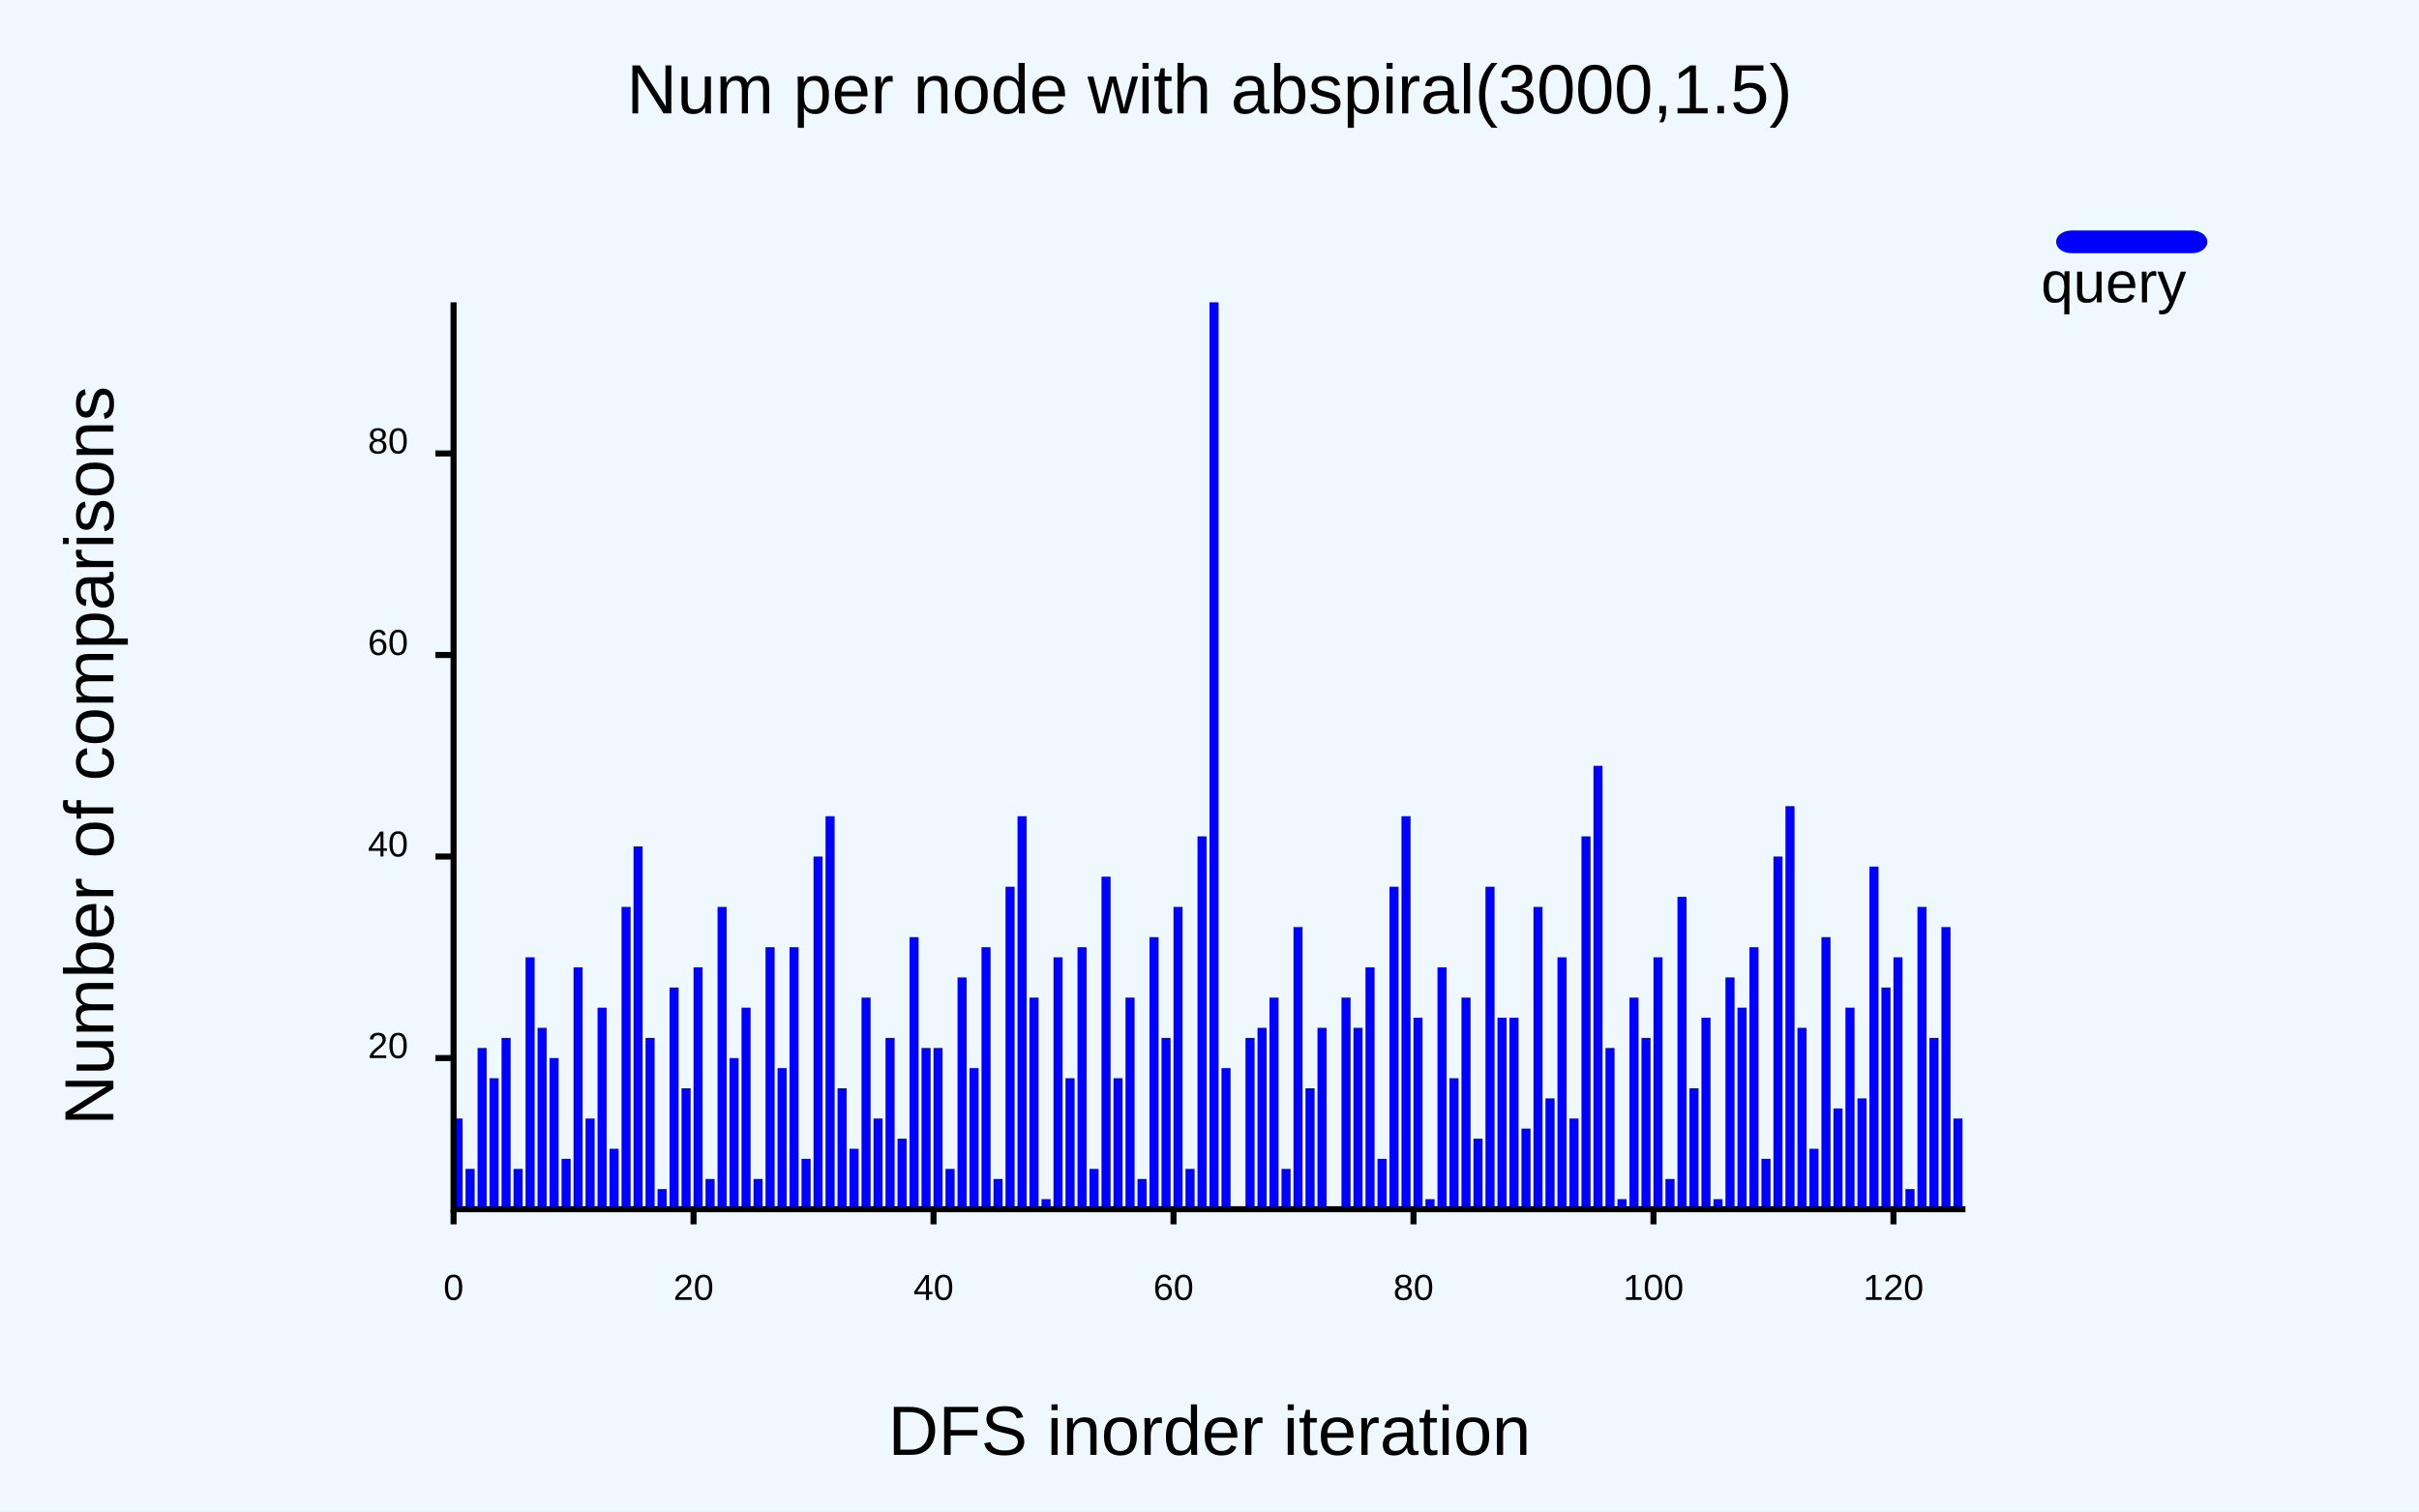
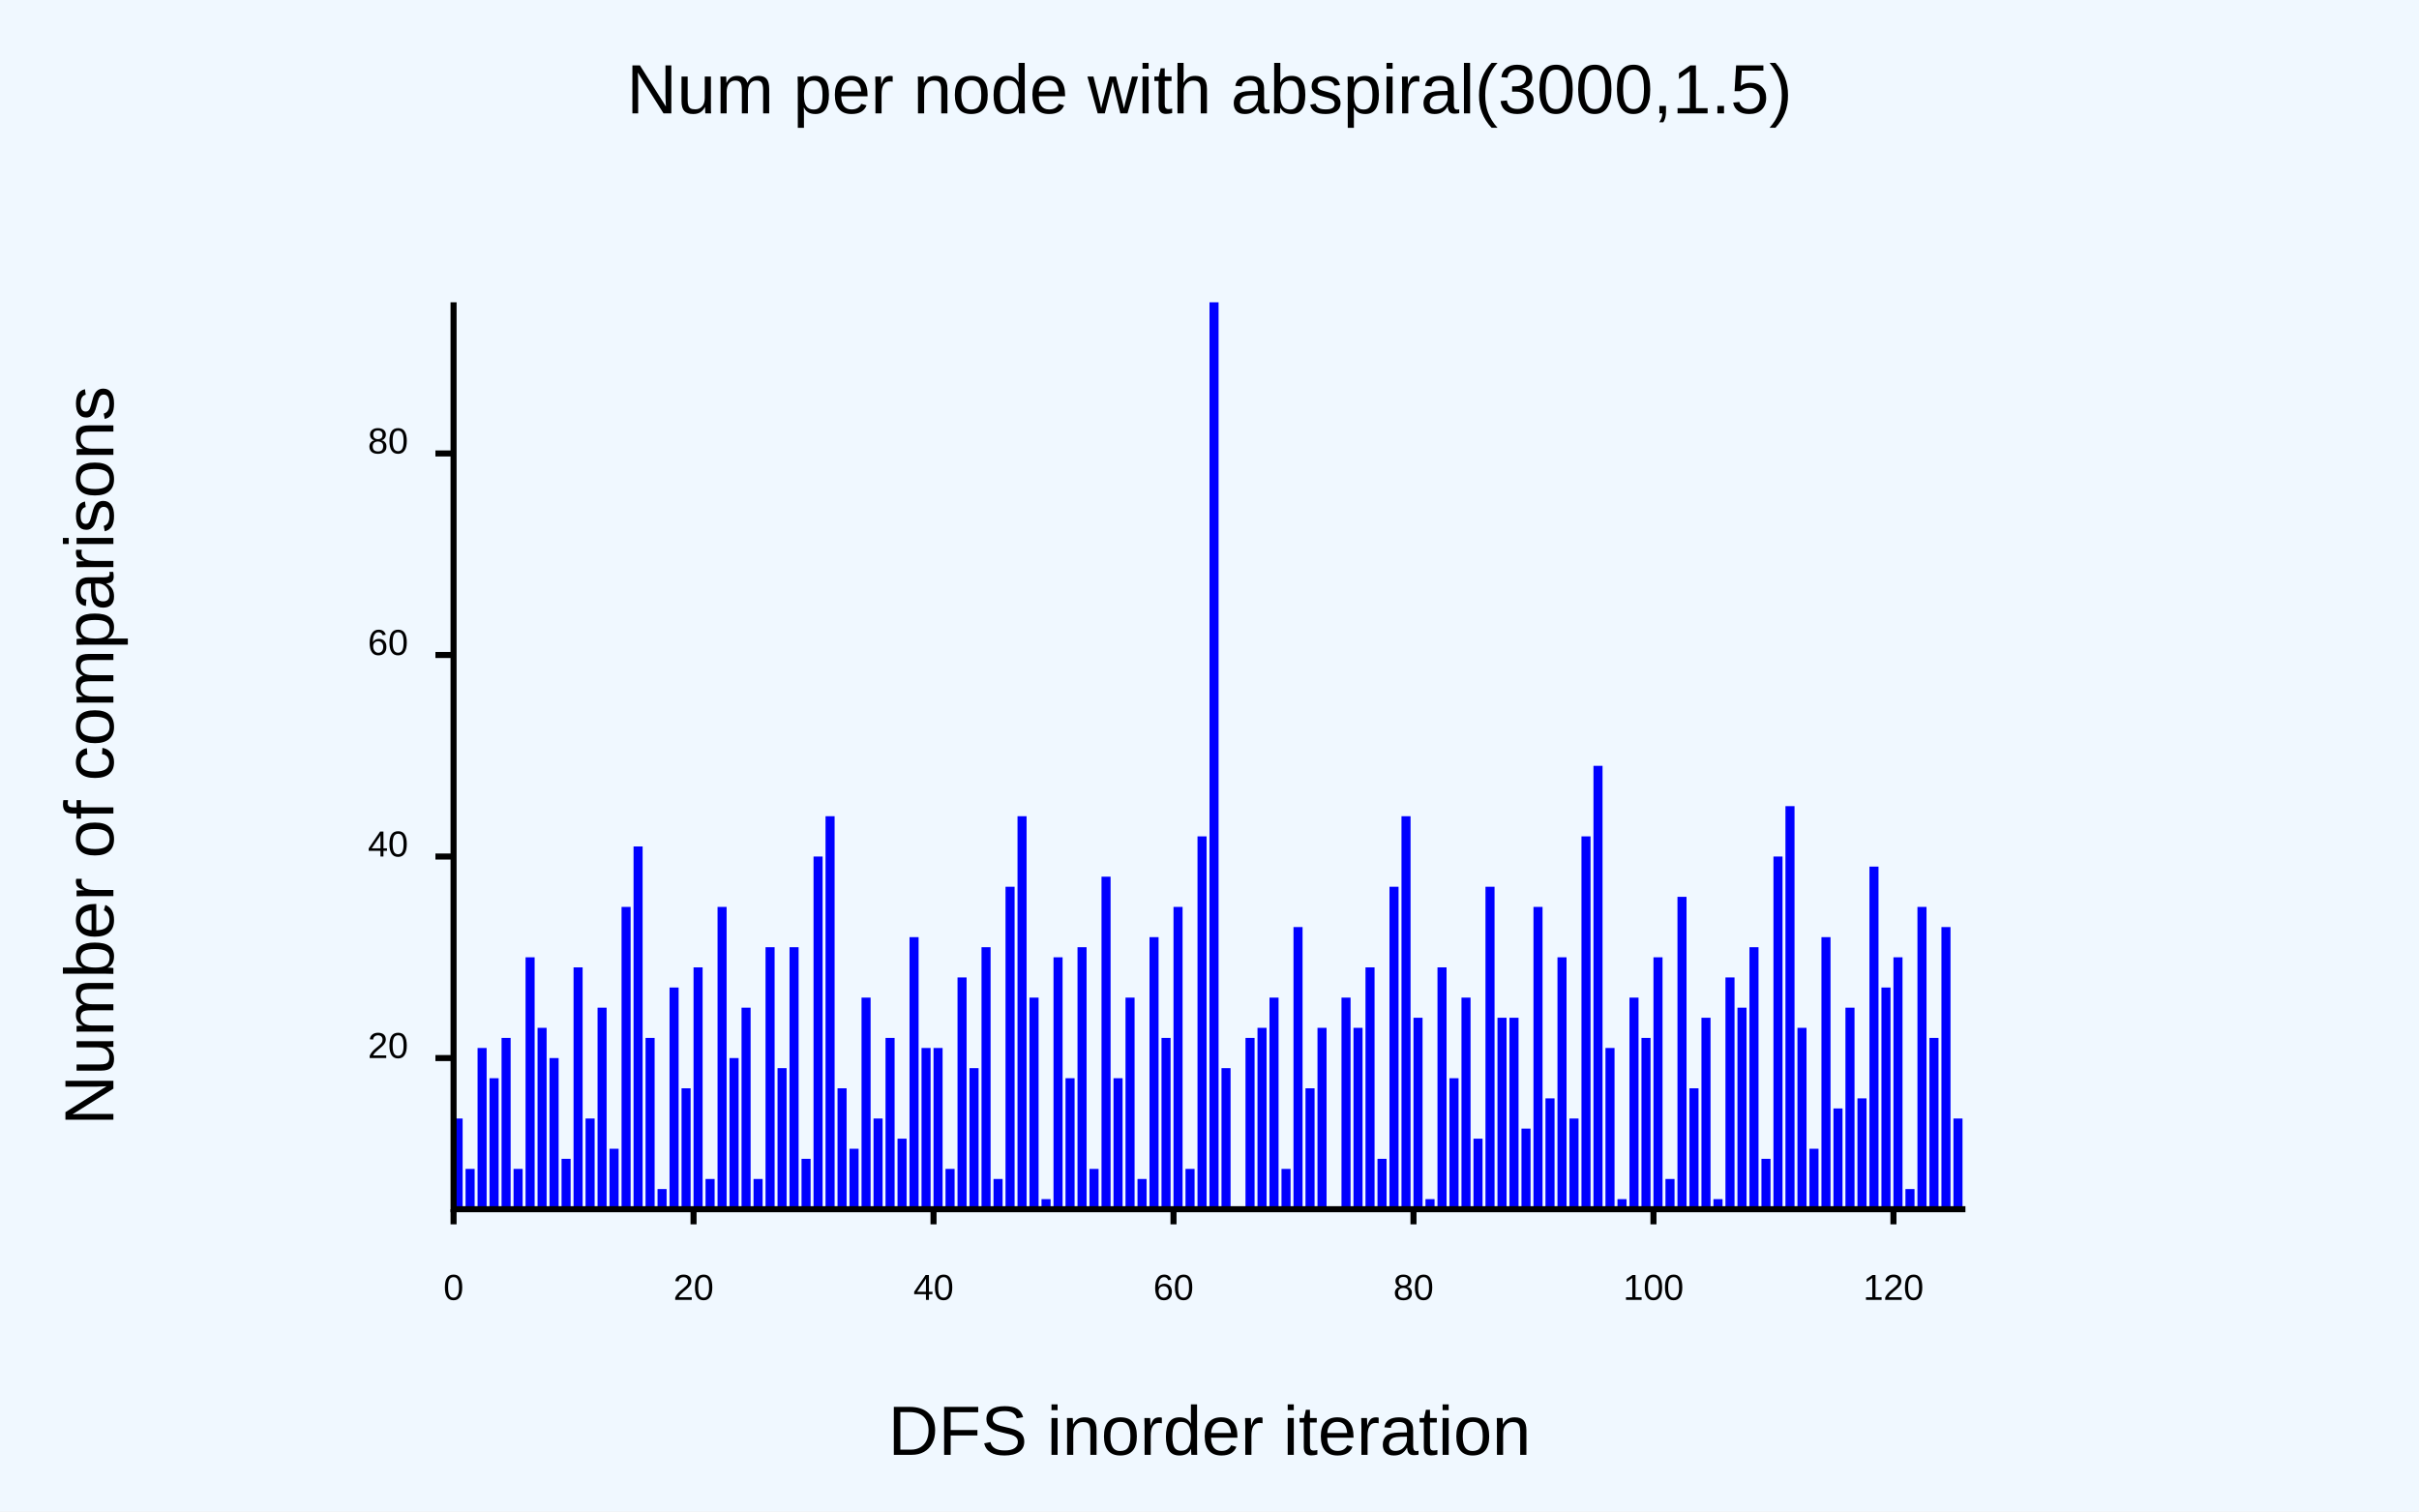
<svg xmlns="http://www.w3.org/2000/svg" class="poloto" width="800" height="500" viewBox="0 0 800 500">
  <style>.poloto {
                    font-family: "Arial";
                    stroke-width:2;
                    }
                    .poloto_text{fill: var(--poloto_fg_color,black);  }
                    .poloto_axis_lines{stroke: var(--poloto_fg_color,black);stoke-width:3;fill:none}
                    .poloto_background{fill: var(--poloto_bg_color,aliceblue); }
                    .poloto0stroke{stroke:  var(--poloto_color0,blue); }
                    .poloto1stroke{stroke:  var(--poloto_color1,red); }
                    .poloto2stroke{stroke:  var(--poloto_color2,green); }
                    .poloto3stroke{stroke:  var(--poloto_color3,gold); }
                    .poloto4stroke{stroke:  var(--poloto_color4,aqua); }
                    .poloto5stroke{stroke:  var(--poloto_color5,brown); }
                    .poloto6stroke{stroke:  var(--poloto_color6,lime); }
                    .poloto7stroke{stroke:  var(--poloto_color7,chocolate); }
                    .poloto0fill{fill:var(--poloto_color0,blue);}
                    .poloto1fill{fill:var(--poloto_color1,red);}
                    .poloto2fill{fill:var(--poloto_color2,green);}
                    .poloto3fill{fill:var(--poloto_color3,gold);}
                    .poloto4fill{fill:var(--poloto_color4,aqua);}
                    .poloto5fill{fill:var(--poloto_color5,brown);}
                    .poloto6fill{fill:var(--poloto_color6,lime);}
                    .poloto7fill{fill:var(--poloto_color7,chocolate);}</style>
  <rect class="poloto_background" fill="white" x="0" y="0" width="800" height="500" />
  <line class="poloto_axis_lines" stroke="black" x1="150" x2="150" y1="400" y2="405" />
  <text class="poloto_text" alignment-baseline="start" text-anchor="middle" x="150" y="430">0</text>
  <line class="poloto_axis_lines" stroke="black" x1="229.365" x2="229.365" y1="400" y2="405" />
  <text class="poloto_text" alignment-baseline="start" text-anchor="middle" x="229.365" y="430">20</text>
  <line class="poloto_axis_lines" stroke="black" x1="308.73" x2="308.73" y1="400" y2="405" />
  <text class="poloto_text" alignment-baseline="start" text-anchor="middle" x="308.73" y="430">40</text>
  <line class="poloto_axis_lines" stroke="black" x1="388.095" x2="388.095" y1="400" y2="405" />
  <text class="poloto_text" alignment-baseline="start" text-anchor="middle" x="388.095" y="430">60</text>
  <line class="poloto_axis_lines" stroke="black" x1="467.46" x2="467.46" y1="400" y2="405" />
  <text class="poloto_text" alignment-baseline="start" text-anchor="middle" x="467.46" y="430">80</text>
  <line class="poloto_axis_lines" stroke="black" x1="546.825" x2="546.825" y1="400" y2="405" />
  <text class="poloto_text" alignment-baseline="start" text-anchor="middle" x="546.825" y="430">100</text>
  <line class="poloto_axis_lines" stroke="black" x1="626.19" x2="626.19" y1="400" y2="405" />
  <text class="poloto_text" alignment-baseline="start" text-anchor="middle" x="626.19" y="430">120</text>
  <line class="poloto_axis_lines" stroke="black" x1="150" x2="144" y1="350" y2="350" />
  <text class="poloto_text" alignment-baseline="middle" text-anchor="end" x="135" y="350">20</text>
  <line class="poloto_axis_lines" stroke="black" x1="150" x2="144" y1="283.333" y2="283.333" />
  <text class="poloto_text" alignment-baseline="middle" text-anchor="end" x="135" y="283.333">40</text>
  <line class="poloto_axis_lines" stroke="black" x1="150" x2="144" y1="216.667" y2="216.667" />
  <text class="poloto_text" alignment-baseline="middle" text-anchor="end" x="135" y="216.667">60</text>
  <line class="poloto_axis_lines" stroke="black" x1="150" x2="144" y1="150" y2="150" />
  <text class="poloto_text" alignment-baseline="middle" text-anchor="end" x="135" y="150">80</text>
-   <text class="poloto_text" alignment-baseline="middle" text-anchor="start" font-size="large" x="675" y="100">query</text>
-   <rect class="poloto0fill" x="680" y="76.25" width="50" height="7.5" rx="5" ry="5" />
+   <text class="poloto_text" alignment-baseline="middle" text-anchor="start" font-size="large" x="675" y="100" />
  <g class="poloto0fill">
    <rect x="150" y="370" width="3" height="30" />
    <rect x="153.968" y="386.667" width="3" height="13.333" />
    <rect x="157.937" y="346.667" width="3" height="53.333" />
    <rect x="161.905" y="356.667" width="3" height="43.333" />
    <rect x="165.873" y="343.333" width="3" height="56.667" />
    <rect x="169.841" y="386.667" width="3" height="13.333" />
    <rect x="173.81" y="316.667" width="3" height="83.333" />
    <rect x="177.778" y="340" width="3" height="60" />
    <rect x="181.746" y="350" width="3" height="50" />
    <rect x="185.714" y="383.333" width="3" height="16.667" />
    <rect x="189.683" y="320" width="3" height="80" />
    <rect x="193.651" y="370" width="3" height="30" />
    <rect x="197.619" y="333.333" width="3" height="66.667" />
    <rect x="201.587" y="380" width="3" height="20" />
    <rect x="205.556" y="300" width="3" height="100" />
    <rect x="209.524" y="280" width="3" height="120" />
    <rect x="213.492" y="343.333" width="3" height="56.667" />
    <rect x="217.46" y="393.333" width="3" height="6.667" />
    <rect x="221.429" y="326.667" width="3" height="73.333" />
    <rect x="225.397" y="360" width="3" height="40" />
    <rect x="229.365" y="320" width="3" height="80" />
    <rect x="233.333" y="390" width="3" height="10" />
    <rect x="237.302" y="300" width="3" height="100" />
    <rect x="241.27" y="350" width="3" height="50" />
    <rect x="245.238" y="333.333" width="3" height="66.667" />
    <rect x="249.206" y="390" width="3" height="10" />
    <rect x="253.175" y="313.333" width="3" height="86.667" />
    <rect x="257.143" y="353.333" width="3" height="46.667" />
    <rect x="261.111" y="313.333" width="3" height="86.667" />
    <rect x="265.079" y="383.333" width="3" height="16.667" />
    <rect x="269.048" y="283.333" width="3" height="116.667" />
    <rect x="273.016" y="270" width="3" height="130" />
    <rect x="276.984" y="360" width="3" height="40" />
    <rect x="280.952" y="380" width="3" height="20" />
    <rect x="284.921" y="330" width="3" height="70" />
    <rect x="288.889" y="370" width="3" height="30" />
    <rect x="292.857" y="343.333" width="3" height="56.667" />
    <rect x="296.825" y="376.667" width="3" height="23.333" />
    <rect x="300.794" y="310" width="3" height="90" />
    <rect x="304.762" y="346.667" width="3" height="53.333" />
    <rect x="308.73" y="346.667" width="3" height="53.333" />
    <rect x="312.698" y="386.667" width="3" height="13.333" />
    <rect x="316.667" y="323.333" width="3" height="76.667" />
    <rect x="320.635" y="353.333" width="3" height="46.667" />
    <rect x="324.603" y="313.333" width="3" height="86.667" />
    <rect x="328.571" y="390" width="3" height="10" />
    <rect x="332.54" y="293.333" width="3" height="106.667" />
    <rect x="336.508" y="270" width="3" height="130" />
    <rect x="340.476" y="330" width="3" height="70" />
    <rect x="344.444" y="396.667" width="3" height="3.333" />
    <rect x="348.413" y="316.667" width="3" height="83.333" />
    <rect x="352.381" y="356.667" width="3" height="43.333" />
    <rect x="356.349" y="313.333" width="3" height="86.667" />
    <rect x="360.317" y="386.667" width="3" height="13.333" />
    <rect x="364.286" y="290" width="3" height="110" />
    <rect x="368.254" y="356.667" width="3" height="43.333" />
    <rect x="372.222" y="330" width="3" height="70" />
    <rect x="376.19" y="390" width="3" height="10" />
    <rect x="380.159" y="310" width="3" height="90" />
    <rect x="384.127" y="343.333" width="3" height="56.667" />
    <rect x="388.095" y="300" width="3" height="100" />
    <rect x="392.063" y="386.667" width="3" height="13.333" />
    <rect x="396.032" y="276.667" width="3" height="123.333" />
    <rect x="400" y="100" width="3" height="300" />
    <rect x="403.968" y="353.333" width="3" height="46.667" />
    <rect x="407.937" y="400" width="3" height="0" />
    <rect x="411.905" y="343.333" width="3" height="56.667" />
    <rect x="415.873" y="340" width="3" height="60" />
    <rect x="419.841" y="330" width="3" height="70" />
    <rect x="423.81" y="386.667" width="3" height="13.333" />
    <rect x="427.778" y="306.667" width="3" height="93.333" />
    <rect x="431.746" y="360" width="3" height="40" />
    <rect x="435.714" y="340" width="3" height="60" />
    <rect x="439.683" y="400" width="3" height="0" />
    <rect x="443.651" y="330" width="3" height="70" />
    <rect x="447.619" y="340" width="3" height="60" />
    <rect x="451.587" y="320" width="3" height="80" />
    <rect x="455.556" y="383.333" width="3" height="16.667" />
    <rect x="459.524" y="293.333" width="3" height="106.667" />
    <rect x="463.492" y="270" width="3" height="130" />
    <rect x="467.46" y="336.667" width="3" height="63.333" />
    <rect x="471.429" y="396.667" width="3" height="3.333" />
    <rect x="475.397" y="320" width="3" height="80" />
    <rect x="479.365" y="356.667" width="3" height="43.333" />
    <rect x="483.333" y="330" width="3" height="70" />
    <rect x="487.302" y="376.667" width="3" height="23.333" />
    <rect x="491.27" y="293.333" width="3" height="106.667" />
    <rect x="495.238" y="336.667" width="3" height="63.333" />
    <rect x="499.206" y="336.667" width="3" height="63.333" />
    <rect x="503.175" y="373.333" width="3" height="26.667" />
    <rect x="507.143" y="300" width="3" height="100" />
    <rect x="511.111" y="363.333" width="3" height="36.667" />
    <rect x="515.079" y="316.667" width="3" height="83.333" />
    <rect x="519.048" y="370" width="3" height="30" />
    <rect x="523.016" y="276.667" width="3" height="123.333" />
    <rect x="526.984" y="253.333" width="3" height="146.667" />
    <rect x="530.952" y="346.667" width="3" height="53.333" />
    <rect x="534.921" y="396.667" width="3" height="3.333" />
    <rect x="538.889" y="330" width="3" height="70" />
    <rect x="542.857" y="343.333" width="3" height="56.667" />
    <rect x="546.825" y="316.667" width="3" height="83.333" />
    <rect x="550.794" y="390" width="3" height="10" />
    <rect x="554.762" y="296.667" width="3" height="103.333" />
    <rect x="558.73" y="360" width="3" height="40" />
    <rect x="562.698" y="336.667" width="3" height="63.333" />
    <rect x="566.667" y="396.667" width="3" height="3.333" />
    <rect x="570.635" y="323.333" width="3" height="76.667" />
    <rect x="574.603" y="333.333" width="3" height="66.667" />
    <rect x="578.571" y="313.333" width="3" height="86.667" />
    <rect x="582.54" y="383.333" width="3" height="16.667" />
    <rect x="586.508" y="283.333" width="3" height="116.667" />
    <rect x="590.476" y="266.667" width="3" height="133.333" />
    <rect x="594.444" y="340" width="3" height="60" />
    <rect x="598.413" y="380" width="3" height="20" />
    <rect x="602.381" y="310" width="3" height="90" />
    <rect x="606.349" y="366.667" width="3" height="33.333" />
    <rect x="610.317" y="333.333" width="3" height="66.667" />
    <rect x="614.286" y="363.333" width="3" height="36.667" />
    <rect x="618.254" y="286.667" width="3" height="113.333" />
    <rect x="622.222" y="326.667" width="3" height="73.333" />
    <rect x="626.19" y="316.667" width="3" height="83.333" />
    <rect x="630.159" y="393.333" width="3" height="6.667" />
    <rect x="634.127" y="300" width="3" height="100" />
    <rect x="638.095" y="343.333" width="3" height="56.667" />
    <rect x="642.063" y="306.667" width="3" height="93.333" />
    <rect x="646.032" y="370" width="3" height="30" />
  </g>
  <text class="poloto_text" alignment-baseline="start" text-anchor="middle" font-size="x-large" x="400" y="37.5">Num per node with abspiral(3000,1.5)</text>
  <text class="poloto_text" alignment-baseline="start" text-anchor="middle" font-size="x-large" x="400" y="481.25">DFS inorder iteration</text>
  <text class="poloto_text" alignment-baseline="start" text-anchor="middle" font-size="x-large" transform="rotate(-90,37.5,250)" x="37.5" y="250">Number of comparisons</text>
  <path stroke="black" fill="none" class="poloto_axis_lines" d=" M 150 100 L 150 400 L 650 400" />
</svg>
